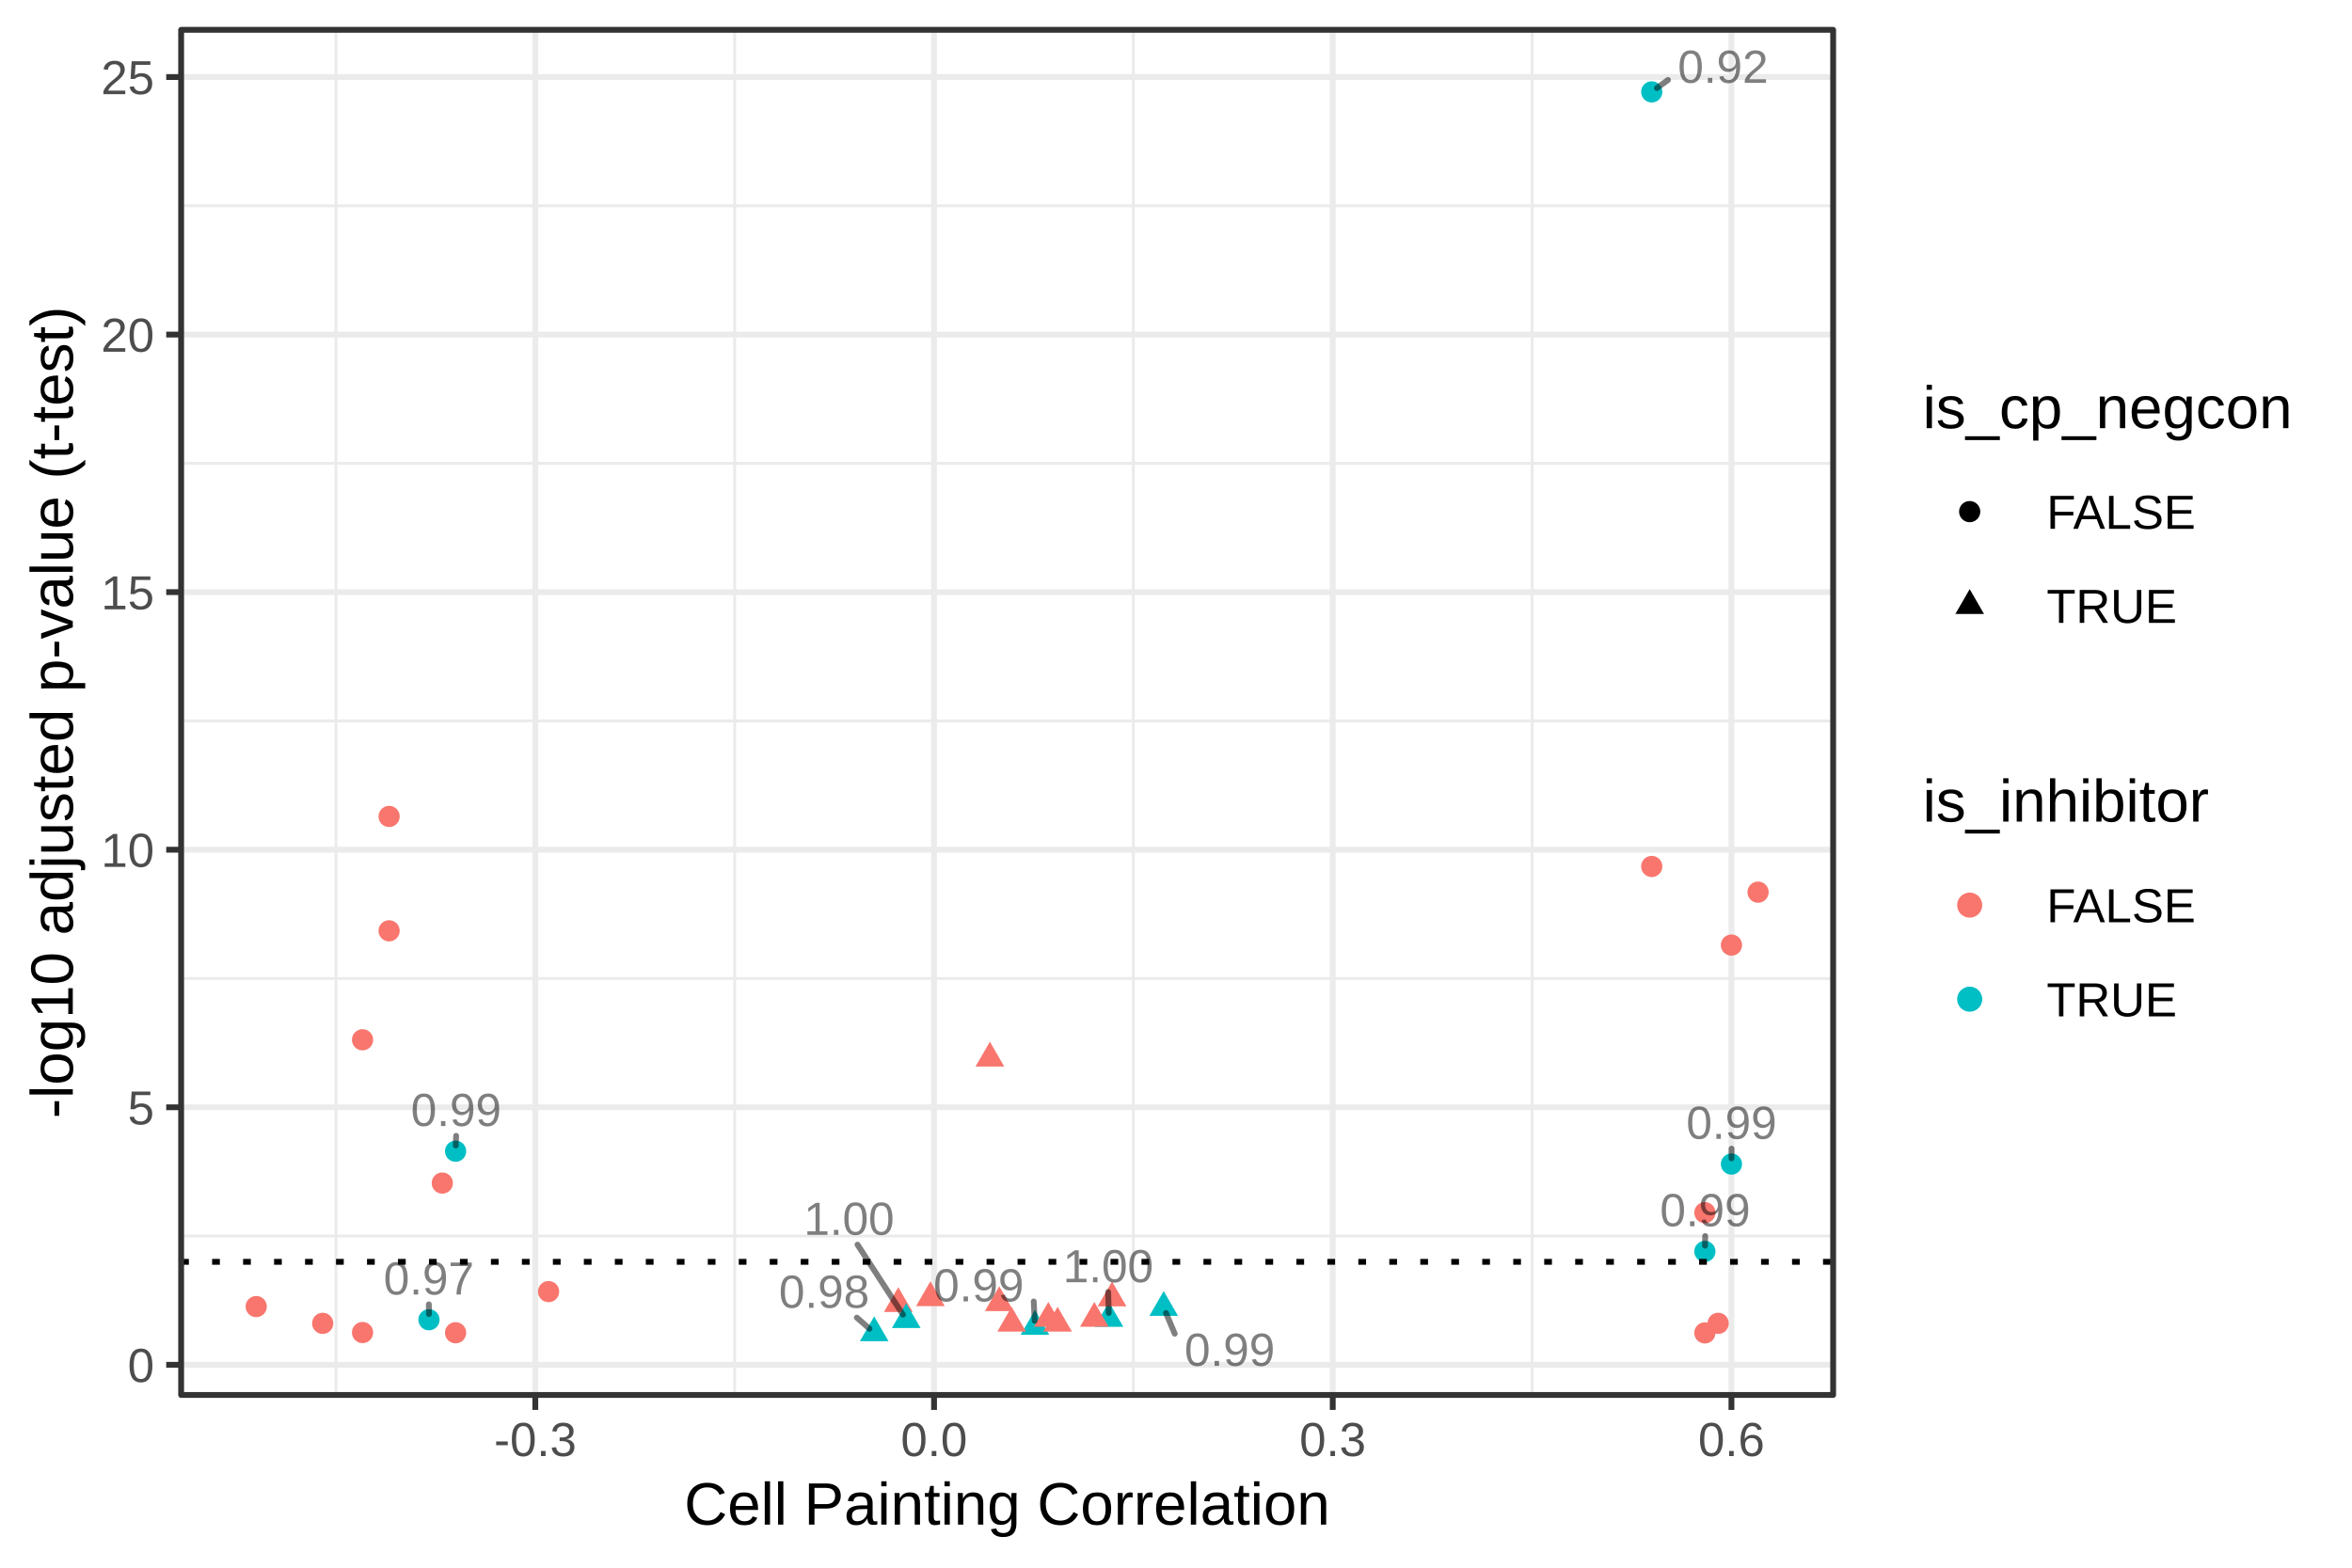
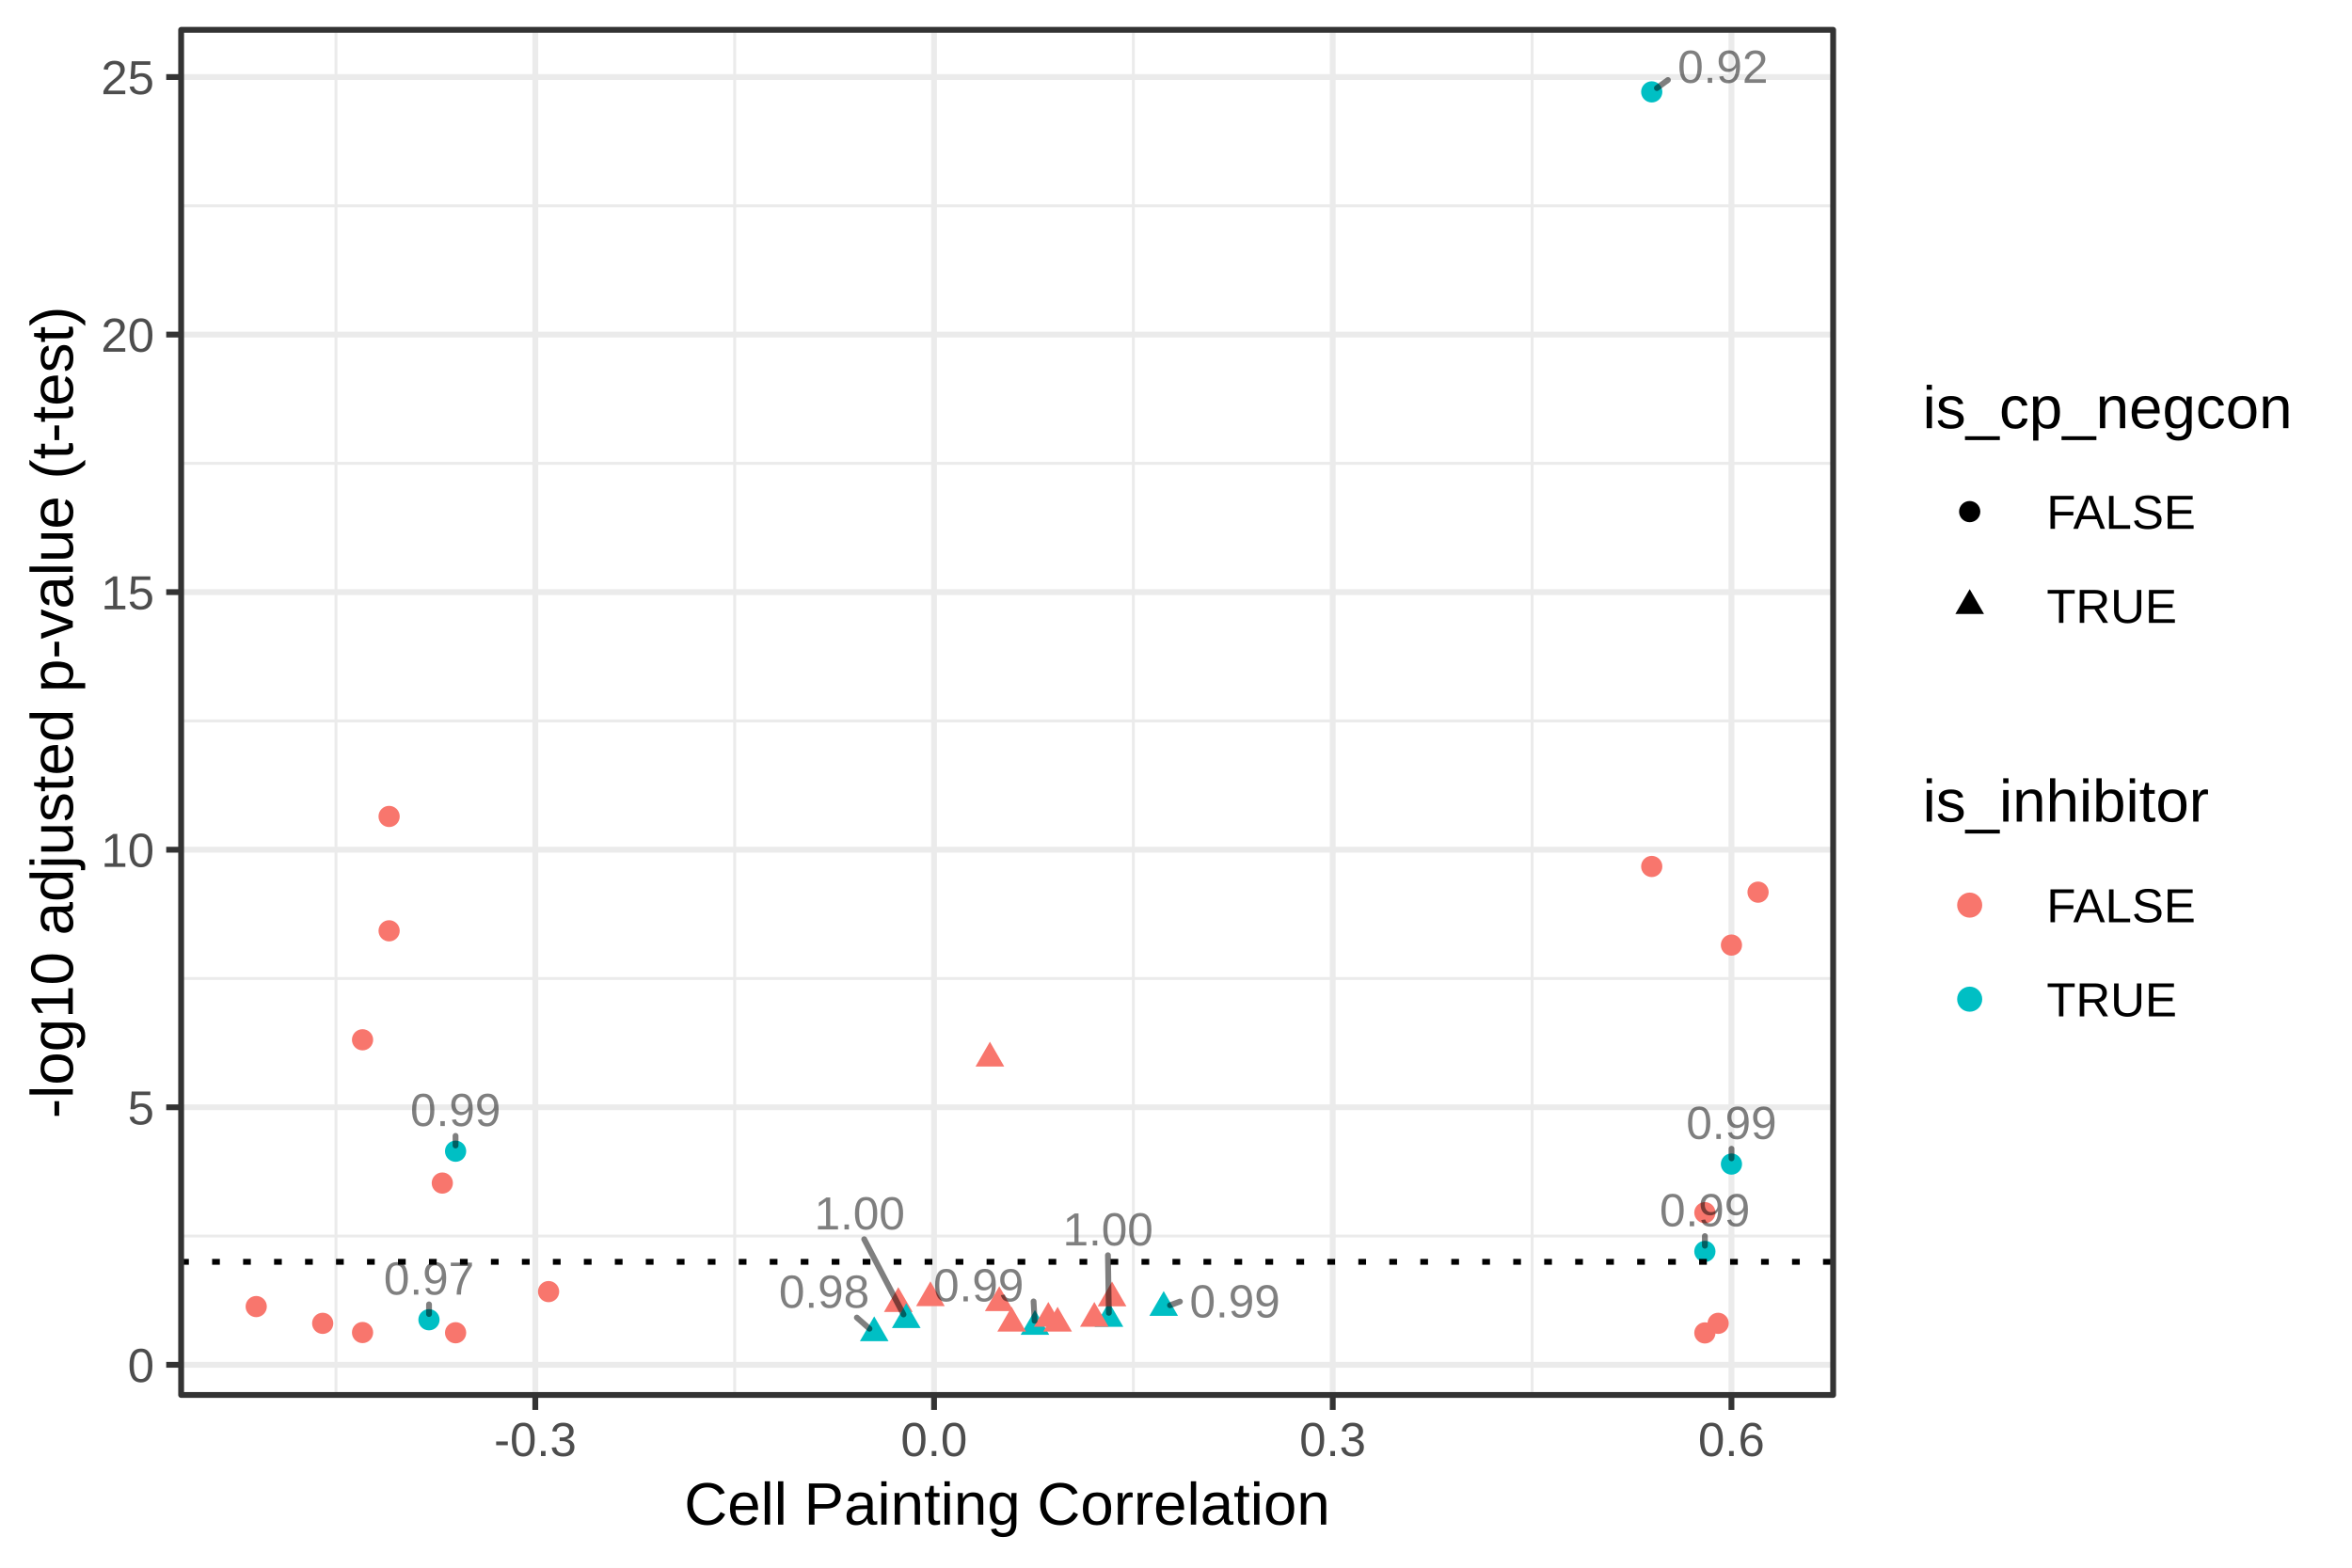
<svg xmlns="http://www.w3.org/2000/svg" class="svglite" width="432.00pt" height="288.00pt" viewBox="0 0 432.00 288.00">
  <defs>
    <style type="text/css">
    .svglite line, .svglite polyline, .svglite polygon, .svglite path, .svglite rect, .svglite circle {
      fill: none;
      stroke: #000000;
      stroke-linecap: round;
      stroke-linejoin: round;
      stroke-miterlimit: 10.00;
    }
  </style>
  </defs>
  <rect width="100%" height="100%" style="stroke: none; fill: #FFFFFF;" />
  <defs>
    <clipPath id="cpMC4wMHw0MzIuMDB8MC4wMHwyODguMDA=">
      <rect x="0.00" y="0.00" width="432.00" height="288.00" />
    </clipPath>
  </defs>
  <g clip-path="url(#cpMC4wMHw0MzIuMDB8MC4wMHwyODguMDA=)">
    <rect x="0.00" y="0.00" width="432.00" height="288.00" style="stroke-width: 1.07; stroke: #FFFFFF; fill: #FFFFFF;" />
    <rect x="33.27" y="5.48" width="303.43" height="250.79" style="stroke-width: 1.07; stroke: none; fill: #FFFFFF;" />
    <polyline points="33.27,227.07 336.70,227.07 " style="stroke-width: 0.53; stroke: #EBEBEB; stroke-linecap: butt;" />
    <polyline points="33.27,179.76 336.70,179.76 " style="stroke-width: 0.53; stroke: #EBEBEB; stroke-linecap: butt;" />
    <polyline points="33.27,132.44 336.70,132.44 " style="stroke-width: 0.53; stroke: #EBEBEB; stroke-linecap: butt;" />
    <polyline points="33.27,85.12 336.70,85.12 " style="stroke-width: 0.53; stroke: #EBEBEB; stroke-linecap: butt;" />
    <polyline points="33.27,37.81 336.70,37.81 " style="stroke-width: 0.53; stroke: #EBEBEB; stroke-linecap: butt;" />
    <polyline points="61.71,256.27 61.71,5.48 " style="stroke-width: 0.53; stroke: #EBEBEB; stroke-linecap: butt;" />
    <polyline points="134.94,256.27 134.94,5.48 " style="stroke-width: 0.53; stroke: #EBEBEB; stroke-linecap: butt;" />
    <polyline points="208.17,256.27 208.17,5.48 " style="stroke-width: 0.53; stroke: #EBEBEB; stroke-linecap: butt;" />
    <polyline points="281.41,256.27 281.41,5.48 " style="stroke-width: 0.53; stroke: #EBEBEB; stroke-linecap: butt;" />
    <polyline points="33.27,250.73 336.70,250.73 " style="stroke-width: 1.07; stroke: #EBEBEB; stroke-linecap: butt;" />
    <polyline points="33.27,203.42 336.70,203.42 " style="stroke-width: 1.07; stroke: #EBEBEB; stroke-linecap: butt;" />
    <polyline points="33.27,156.10 336.70,156.10 " style="stroke-width: 1.07; stroke: #EBEBEB; stroke-linecap: butt;" />
    <polyline points="33.27,108.78 336.70,108.78 " style="stroke-width: 1.07; stroke: #EBEBEB; stroke-linecap: butt;" />
    <polyline points="33.27,61.47 336.70,61.47 " style="stroke-width: 1.07; stroke: #EBEBEB; stroke-linecap: butt;" />
    <polyline points="33.27,14.15 336.70,14.15 " style="stroke-width: 1.07; stroke: #EBEBEB; stroke-linecap: butt;" />
    <polyline points="98.32,256.27 98.32,5.48 " style="stroke-width: 1.07; stroke: #EBEBEB; stroke-linecap: butt;" />
    <polyline points="171.56,256.27 171.56,5.48 " style="stroke-width: 1.07; stroke: #EBEBEB; stroke-linecap: butt;" />
    <polyline points="244.79,256.27 244.79,5.48 " style="stroke-width: 1.07; stroke: #EBEBEB; stroke-linecap: butt;" />
    <polyline points="318.02,256.27 318.02,5.48 " style="stroke-width: 1.07; stroke: #EBEBEB; stroke-linecap: butt;" />
    <circle cx="318.02" cy="213.85" r="1.95" style="stroke-width: 0.71; stroke: none; fill: #00BFC4;" />
    <circle cx="71.47" cy="171.00" r="1.95" style="stroke-width: 0.71; stroke: none; fill: #F8766D;" />
    <polygon points="213.74,237.18 216.37,241.74 211.11,241.74 " style="stroke-width: 0.71; stroke: none; fill: #00BFC4;" />
    <circle cx="100.76" cy="237.28" r="1.95" style="stroke-width: 0.71; stroke: none; fill: #F8766D;" />
    <circle cx="313.14" cy="244.87" r="1.95" style="stroke-width: 0.71; stroke: none; fill: #F8766D;" />
    <circle cx="313.14" cy="222.78" r="1.95" style="stroke-width: 0.71; stroke: none; fill: #F8766D;" />
    <polygon points="203.68,239.19 206.32,243.75 201.05,243.75 " style="stroke-width: 0.71; stroke: none; fill: #00BFC4;" />
    <circle cx="322.91" cy="163.90" r="1.95" style="stroke-width: 0.71; stroke: none; fill: #F8766D;" />
    <polygon points="190.09,240.66 192.72,245.22 187.46,245.22 " style="stroke-width: 0.71; stroke: none; fill: #00BFC4;" />
    <circle cx="47.06" cy="240.03" r="1.95" style="stroke-width: 0.71; stroke: none; fill: #F8766D;" />
    <polygon points="164.99,236.46 167.63,241.02 162.36,241.02 " style="stroke-width: 0.71; stroke: none; fill: #F8766D;" />
    <circle cx="83.68" cy="244.84" r="1.95" style="stroke-width: 0.71; stroke: none; fill: #F8766D;" />
    <circle cx="318.02" cy="173.62" r="1.95" style="stroke-width: 0.71; stroke: none; fill: #F8766D;" />
    <polygon points="183.54,236.30 186.17,240.86 180.90,240.86 " style="stroke-width: 0.71; stroke: none; fill: #F8766D;" />
    <polygon points="185.81,240.07 188.45,244.63 183.18,244.63 " style="stroke-width: 0.71; stroke: none; fill: #F8766D;" />
    <circle cx="83.68" cy="211.49" r="1.95" style="stroke-width: 0.71; stroke: none; fill: #00BFC4;" />
    <polygon points="181.82,191.37 184.45,195.93 179.18,195.93 " style="stroke-width: 0.71; stroke: none; fill: #F8766D;" />
    <circle cx="71.47" cy="149.99" r="1.95" style="stroke-width: 0.71; stroke: none; fill: #F8766D;" />
    <circle cx="66.59" cy="191.02" r="1.95" style="stroke-width: 0.71; stroke: none; fill: #F8766D;" />
    <circle cx="313.14" cy="229.90" r="1.95" style="stroke-width: 0.71; stroke: none; fill: #00BFC4;" />
    <circle cx="59.27" cy="243.11" r="1.95" style="stroke-width: 0.71; stroke: none; fill: #F8766D;" />
    <circle cx="315.58" cy="243.11" r="1.95" style="stroke-width: 0.71; stroke: none; fill: #F8766D;" />
    <circle cx="78.79" cy="242.45" r="1.95" style="stroke-width: 0.71; stroke: none; fill: #00BFC4;" />
    <polygon points="192.55,239.18 195.18,243.74 189.91,243.74 " style="stroke-width: 0.71; stroke: none; fill: #F8766D;" />
    <circle cx="303.38" cy="16.88" r="1.95" style="stroke-width: 0.71; stroke: none; fill: #00BFC4;" />
    <polygon points="166.45,239.41 169.09,243.97 163.82,243.97 " style="stroke-width: 0.71; stroke: none; fill: #00BFC4;" />
    <polygon points="160.57,241.83 163.20,246.39 157.94,246.39 " style="stroke-width: 0.71; stroke: none; fill: #00BFC4;" />
    <polygon points="194.25,240.07 196.89,244.63 191.62,244.63 " style="stroke-width: 0.71; stroke: none; fill: #F8766D;" />
    <polygon points="201.00,239.18 203.63,243.74 198.37,243.74 " style="stroke-width: 0.71; stroke: none; fill: #F8766D;" />
    <circle cx="303.38" cy="159.18" r="1.95" style="stroke-width: 0.71; stroke: none; fill: #F8766D;" />
    <polygon points="204.25,235.42 206.89,239.98 201.62,239.98 " style="stroke-width: 0.71; stroke: none; fill: #F8766D;" />
    <polygon points="170.89,235.39 173.52,239.95 168.26,239.95 " style="stroke-width: 0.71; stroke: none; fill: #F8766D;" />
    <circle cx="66.59" cy="244.80" r="1.95" style="stroke-width: 0.71; stroke: none; fill: #F8766D;" />
    <circle cx="81.24" cy="217.34" r="1.95" style="stroke-width: 0.71; stroke: none; fill: #F8766D;" />
-     <line x1="318.04" y1="211.02" x2="318.03" y2="212.80" style="stroke-width: 1.07; stroke: #000000; stroke-opacity: 0.50;" />
-     <line x1="215.77" y1="245.02" x2="214.16" y2="241.21" style="stroke-width: 1.07; stroke: #000000; stroke-opacity: 0.50;" />
-     <line x1="203.54" y1="237.36" x2="203.65" y2="241.19" style="stroke-width: 1.07; stroke: #000000; stroke-opacity: 0.50;" />
-     <line x1="189.87" y1="239.09" x2="190.04" y2="242.65" style="stroke-width: 1.07; stroke: #000000; stroke-opacity: 0.50;" />
-     <line x1="83.78" y1="208.66" x2="83.71" y2="210.44" style="stroke-width: 1.07; stroke: #000000; stroke-opacity: 0.50;" />
-     <line x1="313.20" y1="227.07" x2="313.16" y2="228.85" style="stroke-width: 1.07; stroke: #000000; stroke-opacity: 0.50;" />
-     <line x1="78.77" y1="239.62" x2="78.79" y2="241.40" style="stroke-width: 1.07; stroke: #000000; stroke-opacity: 0.50;" />
-     <line x1="306.37" y1="14.69" x2="304.33" y2="16.18" style="stroke-width: 1.07; stroke: #000000; stroke-opacity: 0.50;" />
-     <line x1="157.50" y1="228.65" x2="165.85" y2="241.52" style="stroke-width: 1.07; stroke: #000000; stroke-opacity: 0.50;" />
-     <line x1="157.38" y1="242.06" x2="159.70" y2="244.10" style="stroke-width: 1.07; stroke: #000000; stroke-opacity: 0.50;" />
-     <text x="318.04" y="209.22" text-anchor="middle" style="font-size: 8.54px; fill: #000000; fill-opacity: 0.50; font-family: Arial;" textLength="16.60px" lengthAdjust="spacingAndGlyphs">0.99</text>
-     <text x="225.87" y="250.92" text-anchor="middle" style="font-size: 8.54px; fill: #000000; fill-opacity: 0.50; font-family: Arial;" textLength="16.60px" lengthAdjust="spacingAndGlyphs">0.99</text>
-     <text x="203.54" y="235.56" text-anchor="middle" style="font-size: 8.54px; fill: #000000; fill-opacity: 0.50; font-family: Arial;" textLength="16.60px" lengthAdjust="spacingAndGlyphs">1.00</text>
-     <text x="179.76" y="239.08" text-anchor="middle" style="font-size: 8.54px; fill: #000000; fill-opacity: 0.50; font-family: Arial;" textLength="16.60px" lengthAdjust="spacingAndGlyphs">0.99</text>
-     <text x="83.78" y="206.86" text-anchor="middle" style="font-size: 8.54px; fill: #000000; fill-opacity: 0.50; font-family: Arial;" textLength="16.60px" lengthAdjust="spacingAndGlyphs">0.99</text>
-     <text x="313.20" y="225.27" text-anchor="middle" style="font-size: 8.54px; fill: #000000; fill-opacity: 0.50; font-family: Arial;" textLength="16.60px" lengthAdjust="spacingAndGlyphs">0.99</text>
-     <text x="78.77" y="237.82" text-anchor="middle" style="font-size: 8.54px; fill: #000000; fill-opacity: 0.50; font-family: Arial;" textLength="16.60px" lengthAdjust="spacingAndGlyphs">0.97</text>
-     <text x="316.47" y="15.22" text-anchor="middle" style="font-size: 8.54px; fill: #000000; fill-opacity: 0.50; font-family: Arial;" textLength="16.60px" lengthAdjust="spacingAndGlyphs">0.92</text>
-     <text x="155.95" y="226.85" text-anchor="middle" style="font-size: 8.54px; fill: #000000; fill-opacity: 0.50; font-family: Arial;" textLength="16.60px" lengthAdjust="spacingAndGlyphs">1.00</text>
-     <text x="151.38" y="240.26" text-anchor="middle" style="font-size: 8.54px; fill: #000000; fill-opacity: 0.50; font-family: Arial;" textLength="16.60px" lengthAdjust="spacingAndGlyphs">0.98</text>
+     <line x1="318.03" y1="211.04" x2="318.03" y2="212.80" style="stroke-width: 1.07; stroke: #000000; stroke-opacity: 0.50;" />
+     <line x1="216.72" y1="239.11" x2="214.90" y2="239.79" style="stroke-width: 1.07; stroke: #000000; stroke-opacity: 0.50;" />
+     <line x1="203.50" y1="230.60" x2="203.67" y2="241.18" style="stroke-width: 1.07; stroke: #000000; stroke-opacity: 0.50;" />
+     <line x1="189.84" y1="239.08" x2="190.03" y2="242.65" style="stroke-width: 1.07; stroke: #000000; stroke-opacity: 0.50;" />
+     <line x1="83.67" y1="208.67" x2="83.67" y2="210.44" style="stroke-width: 1.07; stroke: #000000; stroke-opacity: 0.50;" />
+     <line x1="313.14" y1="227.08" x2="313.14" y2="228.85" style="stroke-width: 1.07; stroke: #000000; stroke-opacity: 0.50;" />
+     <line x1="78.80" y1="239.63" x2="78.80" y2="241.40" style="stroke-width: 1.07; stroke: #000000; stroke-opacity: 0.50;" />
+     <line x1="306.35" y1="14.70" x2="304.33" y2="16.18" style="stroke-width: 1.07; stroke: #000000; stroke-opacity: 0.50;" />
+     <line x1="158.73" y1="227.66" x2="165.95" y2="241.48" style="stroke-width: 1.07; stroke: #000000; stroke-opacity: 0.50;" />
+     <line x1="157.38" y1="242.05" x2="159.70" y2="244.10" style="stroke-width: 1.07; stroke: #000000; stroke-opacity: 0.50;" />
+     <text x="318.03" y="209.24" text-anchor="middle" style="font-size: 8.54px; fill: #000000; fill-opacity: 0.50; font-family: Arial;" textLength="16.60px" lengthAdjust="spacingAndGlyphs">0.99</text>
+     <text x="226.82" y="242.03" text-anchor="middle" style="font-size: 8.54px; fill: #000000; fill-opacity: 0.50; font-family: Arial;" textLength="16.60px" lengthAdjust="spacingAndGlyphs">0.99</text>
+     <text x="203.50" y="228.80" text-anchor="middle" style="font-size: 8.54px; fill: #000000; fill-opacity: 0.50; font-family: Arial;" textLength="16.60px" lengthAdjust="spacingAndGlyphs">1.00</text>
+     <text x="179.74" y="239.07" text-anchor="middle" style="font-size: 8.54px; fill: #000000; fill-opacity: 0.50; font-family: Arial;" textLength="16.60px" lengthAdjust="spacingAndGlyphs">0.99</text>
+     <text x="83.67" y="206.87" text-anchor="middle" style="font-size: 8.54px; fill: #000000; fill-opacity: 0.50; font-family: Arial;" textLength="16.60px" lengthAdjust="spacingAndGlyphs">0.99</text>
+     <text x="313.14" y="225.28" text-anchor="middle" style="font-size: 8.54px; fill: #000000; fill-opacity: 0.50; font-family: Arial;" textLength="16.60px" lengthAdjust="spacingAndGlyphs">0.99</text>
+     <text x="78.80" y="237.83" text-anchor="middle" style="font-size: 8.54px; fill: #000000; fill-opacity: 0.50; font-family: Arial;" textLength="16.60px" lengthAdjust="spacingAndGlyphs">0.97</text>
+     <text x="316.45" y="15.22" text-anchor="middle" style="font-size: 8.54px; fill: #000000; fill-opacity: 0.50; font-family: Arial;" textLength="16.60px" lengthAdjust="spacingAndGlyphs">0.92</text>
+     <text x="157.89" y="225.86" text-anchor="middle" style="font-size: 8.54px; fill: #000000; fill-opacity: 0.50; font-family: Arial;" textLength="16.60px" lengthAdjust="spacingAndGlyphs">1.00</text>
+     <text x="151.38" y="240.25" text-anchor="middle" style="font-size: 8.54px; fill: #000000; fill-opacity: 0.50; font-family: Arial;" textLength="16.60px" lengthAdjust="spacingAndGlyphs">0.98</text>
    <line x1="33.27" y1="231.81" x2="336.70" y2="231.81" style="stroke-width: 1.07; stroke-dasharray: 1.42,4.27; stroke-linecap: butt;" />
    <rect x="33.27" y="5.48" width="303.43" height="250.79" style="stroke-width: 1.07; stroke: #333333;" />
    <text x="28.34" y="253.89" text-anchor="end" style="font-size: 8.80px; fill: #4D4D4D; font-family: Arial;" textLength="4.90px" lengthAdjust="spacingAndGlyphs">0</text>
    <text x="28.34" y="206.57" text-anchor="end" style="font-size: 8.80px; fill: #4D4D4D; font-family: Arial;" textLength="4.90px" lengthAdjust="spacingAndGlyphs">5</text>
    <text x="28.34" y="159.25" text-anchor="end" style="font-size: 8.80px; fill: #4D4D4D; font-family: Arial;" textLength="9.79px" lengthAdjust="spacingAndGlyphs">10</text>
    <text x="28.34" y="111.94" text-anchor="end" style="font-size: 8.80px; fill: #4D4D4D; font-family: Arial;" textLength="9.79px" lengthAdjust="spacingAndGlyphs">15</text>
    <text x="28.34" y="64.62" text-anchor="end" style="font-size: 8.80px; fill: #4D4D4D; font-family: Arial;" textLength="9.79px" lengthAdjust="spacingAndGlyphs">20</text>
    <text x="28.34" y="17.30" text-anchor="end" style="font-size: 8.80px; fill: #4D4D4D; font-family: Arial;" textLength="9.79px" lengthAdjust="spacingAndGlyphs">25</text>
    <polyline points="30.53,250.73 33.27,250.73 " style="stroke-width: 1.07; stroke: #333333; stroke-linecap: butt;" />
    <polyline points="30.53,203.42 33.27,203.42 " style="stroke-width: 1.07; stroke: #333333; stroke-linecap: butt;" />
    <polyline points="30.53,156.10 33.27,156.10 " style="stroke-width: 1.07; stroke: #333333; stroke-linecap: butt;" />
    <polyline points="30.53,108.78 33.27,108.78 " style="stroke-width: 1.07; stroke: #333333; stroke-linecap: butt;" />
    <polyline points="30.53,61.47 33.27,61.47 " style="stroke-width: 1.07; stroke: #333333; stroke-linecap: butt;" />
    <polyline points="30.53,14.15 33.27,14.15 " style="stroke-width: 1.07; stroke: #333333; stroke-linecap: butt;" />
    <polyline points="98.32,259.01 98.32,256.27 " style="stroke-width: 1.07; stroke: #333333; stroke-linecap: butt;" />
    <polyline points="171.56,259.01 171.56,256.27 " style="stroke-width: 1.07; stroke: #333333; stroke-linecap: butt;" />
    <polyline points="244.79,259.01 244.79,256.27 " style="stroke-width: 1.07; stroke: #333333; stroke-linecap: butt;" />
    <polyline points="318.02,259.01 318.02,256.27 " style="stroke-width: 1.07; stroke: #333333; stroke-linecap: butt;" />
    <text x="98.32" y="267.50" text-anchor="middle" style="font-size: 8.80px; fill: #4D4D4D; font-family: Arial;" textLength="15.16px" lengthAdjust="spacingAndGlyphs">-0.3</text>
    <text x="171.56" y="267.50" text-anchor="middle" style="font-size: 8.80px; fill: #4D4D4D; font-family: Arial;" textLength="12.23px" lengthAdjust="spacingAndGlyphs">0.0</text>
    <text x="244.79" y="267.50" text-anchor="middle" style="font-size: 8.80px; fill: #4D4D4D; font-family: Arial;" textLength="12.23px" lengthAdjust="spacingAndGlyphs">0.3</text>
    <text x="318.02" y="267.50" text-anchor="middle" style="font-size: 8.80px; fill: #4D4D4D; font-family: Arial;" textLength="12.23px" lengthAdjust="spacingAndGlyphs">0.6</text>
    <text x="184.98" y="280.09" text-anchor="middle" style="font-size: 11.00px; font-family: Arial;" textLength="118.61px" lengthAdjust="spacingAndGlyphs">Cell Painting Correlation</text>
    <text transform="translate(13.37,130.87) rotate(-90)" text-anchor="middle" style="font-size: 11.00px; font-family: Arial;" textLength="149.20px" lengthAdjust="spacingAndGlyphs">-log10 adjusted p-value (t-test)</text>
    <rect x="347.66" y="64.07" width="78.86" height="61.32" style="stroke-width: 1.07; stroke: none; fill: #FFFFFF;" />
    <text x="353.14" y="78.66" style="font-size: 11.00px; font-family: Arial;" textLength="67.90px" lengthAdjust="spacingAndGlyphs">is_cp_negcon</text>
    <rect x="353.14" y="85.35" width="17.28" height="17.28" style="stroke-width: 1.07; stroke: none; fill: #FFFFFF;" />
    <circle cx="361.78" cy="93.99" r="1.95" style="stroke-width: 0.71; stroke: none; fill: #000000;" />
    <rect x="353.14" y="102.63" width="17.28" height="17.28" style="stroke-width: 1.07; stroke: none; fill: #FFFFFF;" />
    <polygon points="361.78,108.23 364.41,112.79 359.15,112.79 " style="stroke-width: 0.71; stroke: none; fill: #000000;" />
    <text x="375.90" y="97.15" style="font-size: 8.80px; font-family: Arial;" textLength="27.87px" lengthAdjust="spacingAndGlyphs">FALSE</text>
    <text x="375.90" y="114.43" style="font-size: 8.80px; font-family: Arial;" textLength="23.94px" lengthAdjust="spacingAndGlyphs">TRUE</text>
    <rect x="347.66" y="136.35" width="63.54" height="61.32" style="stroke-width: 1.07; stroke: none; fill: #FFFFFF;" />
    <text x="353.14" y="150.94" style="font-size: 11.00px; font-family: Arial;" textLength="52.58px" lengthAdjust="spacingAndGlyphs">is_inhibitor</text>
    <rect x="353.14" y="157.64" width="17.28" height="17.28" style="stroke-width: 1.07; stroke: none; fill: #FFFFFF;" />
    <circle cx="361.78" cy="166.28" r="1.95" style="stroke-width: 0.71; stroke: #F8766D; fill: #F8766D;" />
    <rect x="353.14" y="174.92" width="17.28" height="17.28" style="stroke-width: 1.07; stroke: none; fill: #FFFFFF;" />
    <circle cx="361.78" cy="183.56" r="1.95" style="stroke-width: 0.71; stroke: #00BFC4; fill: #00BFC4;" />
    <text x="375.90" y="169.43" style="font-size: 8.80px; font-family: Arial;" textLength="27.87px" lengthAdjust="spacingAndGlyphs">FALSE</text>
    <text x="375.90" y="186.71" style="font-size: 8.80px; font-family: Arial;" textLength="23.94px" lengthAdjust="spacingAndGlyphs">TRUE</text>
  </g>
</svg>
